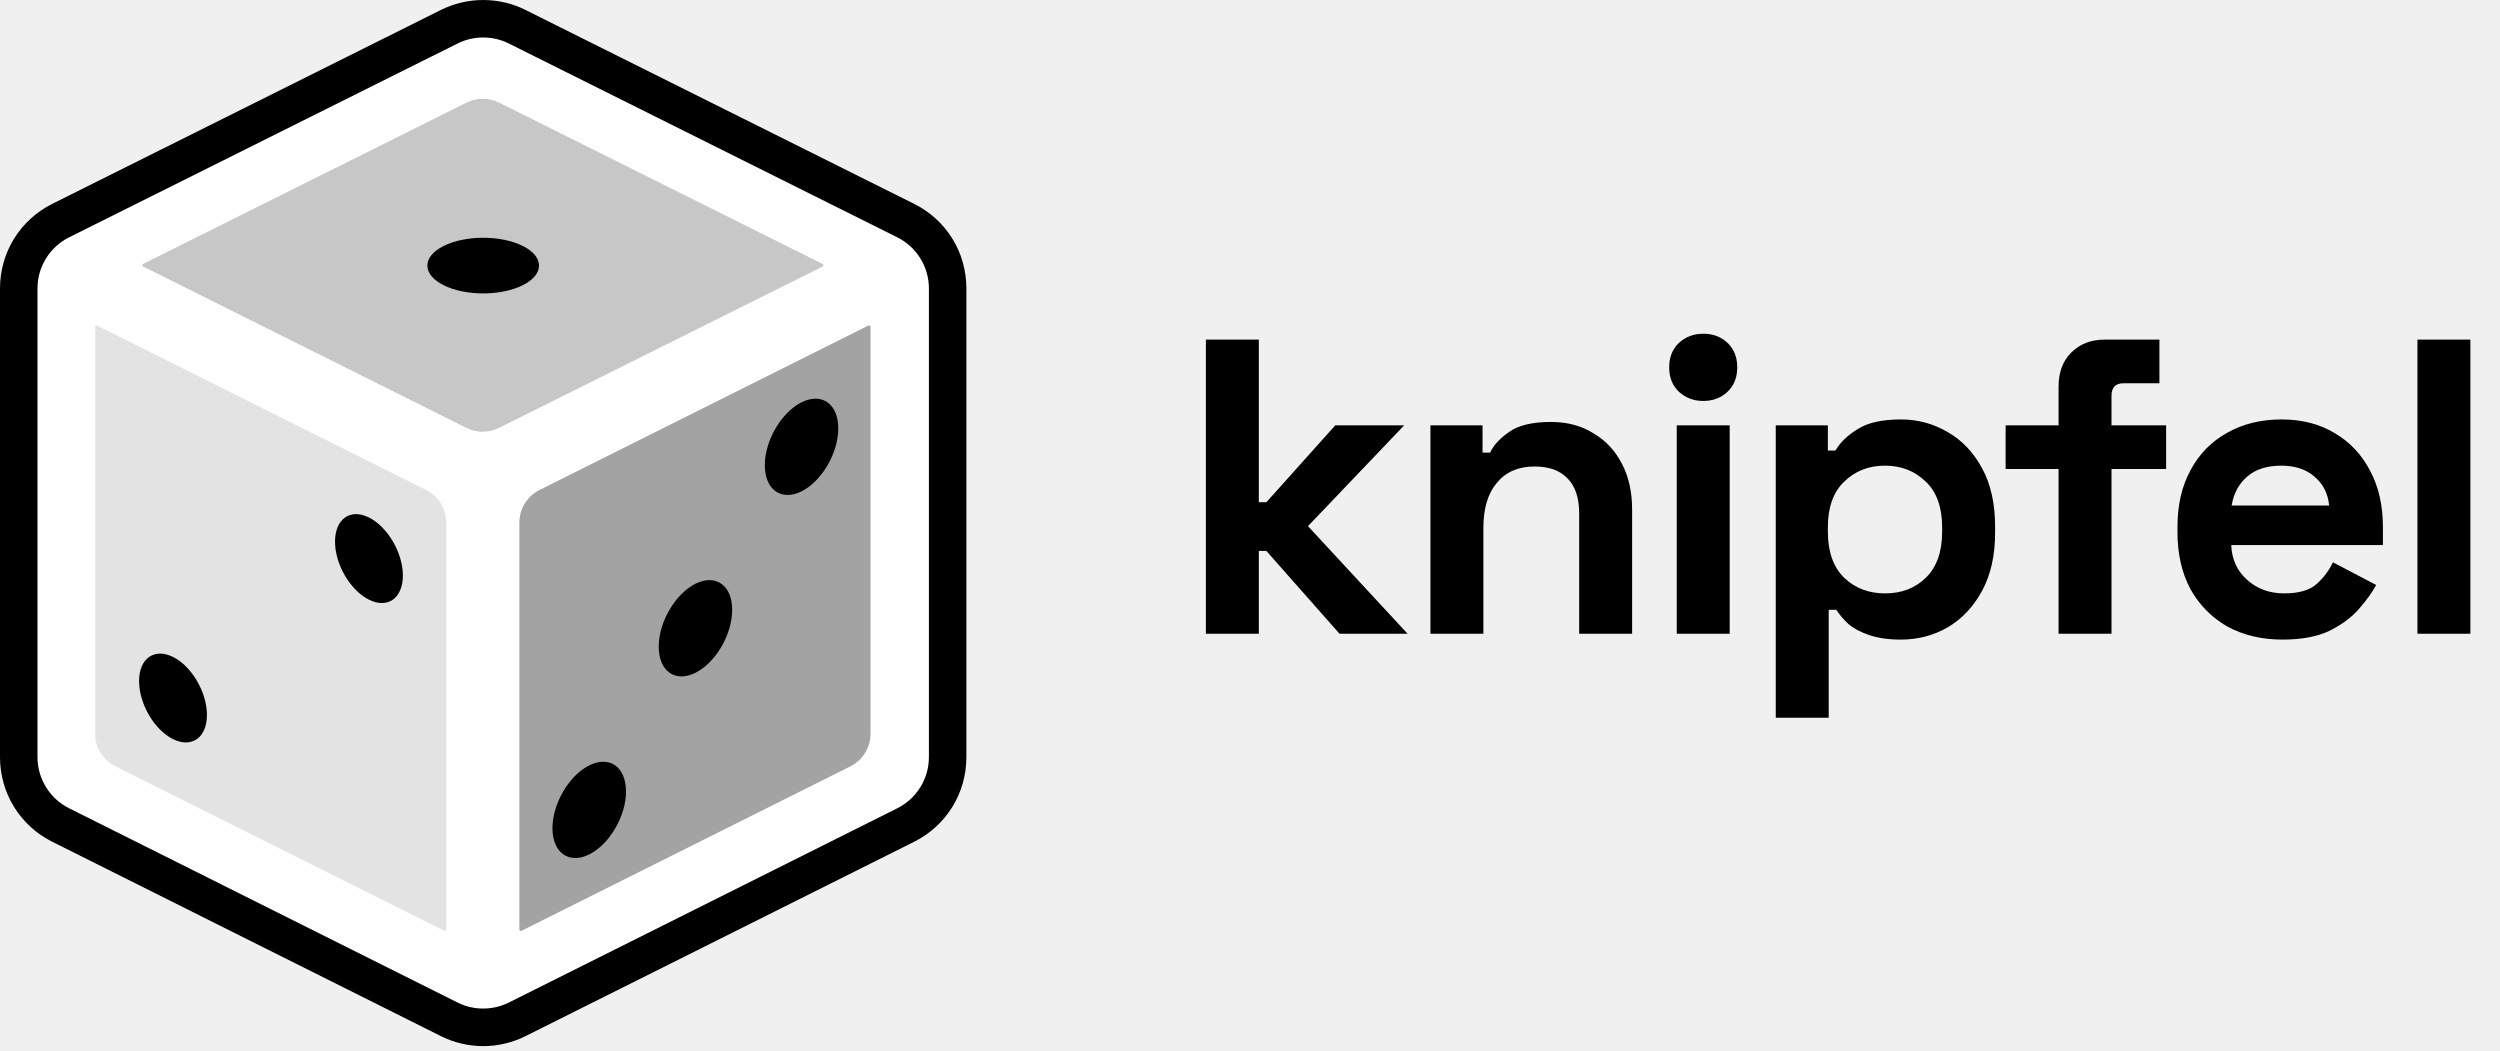
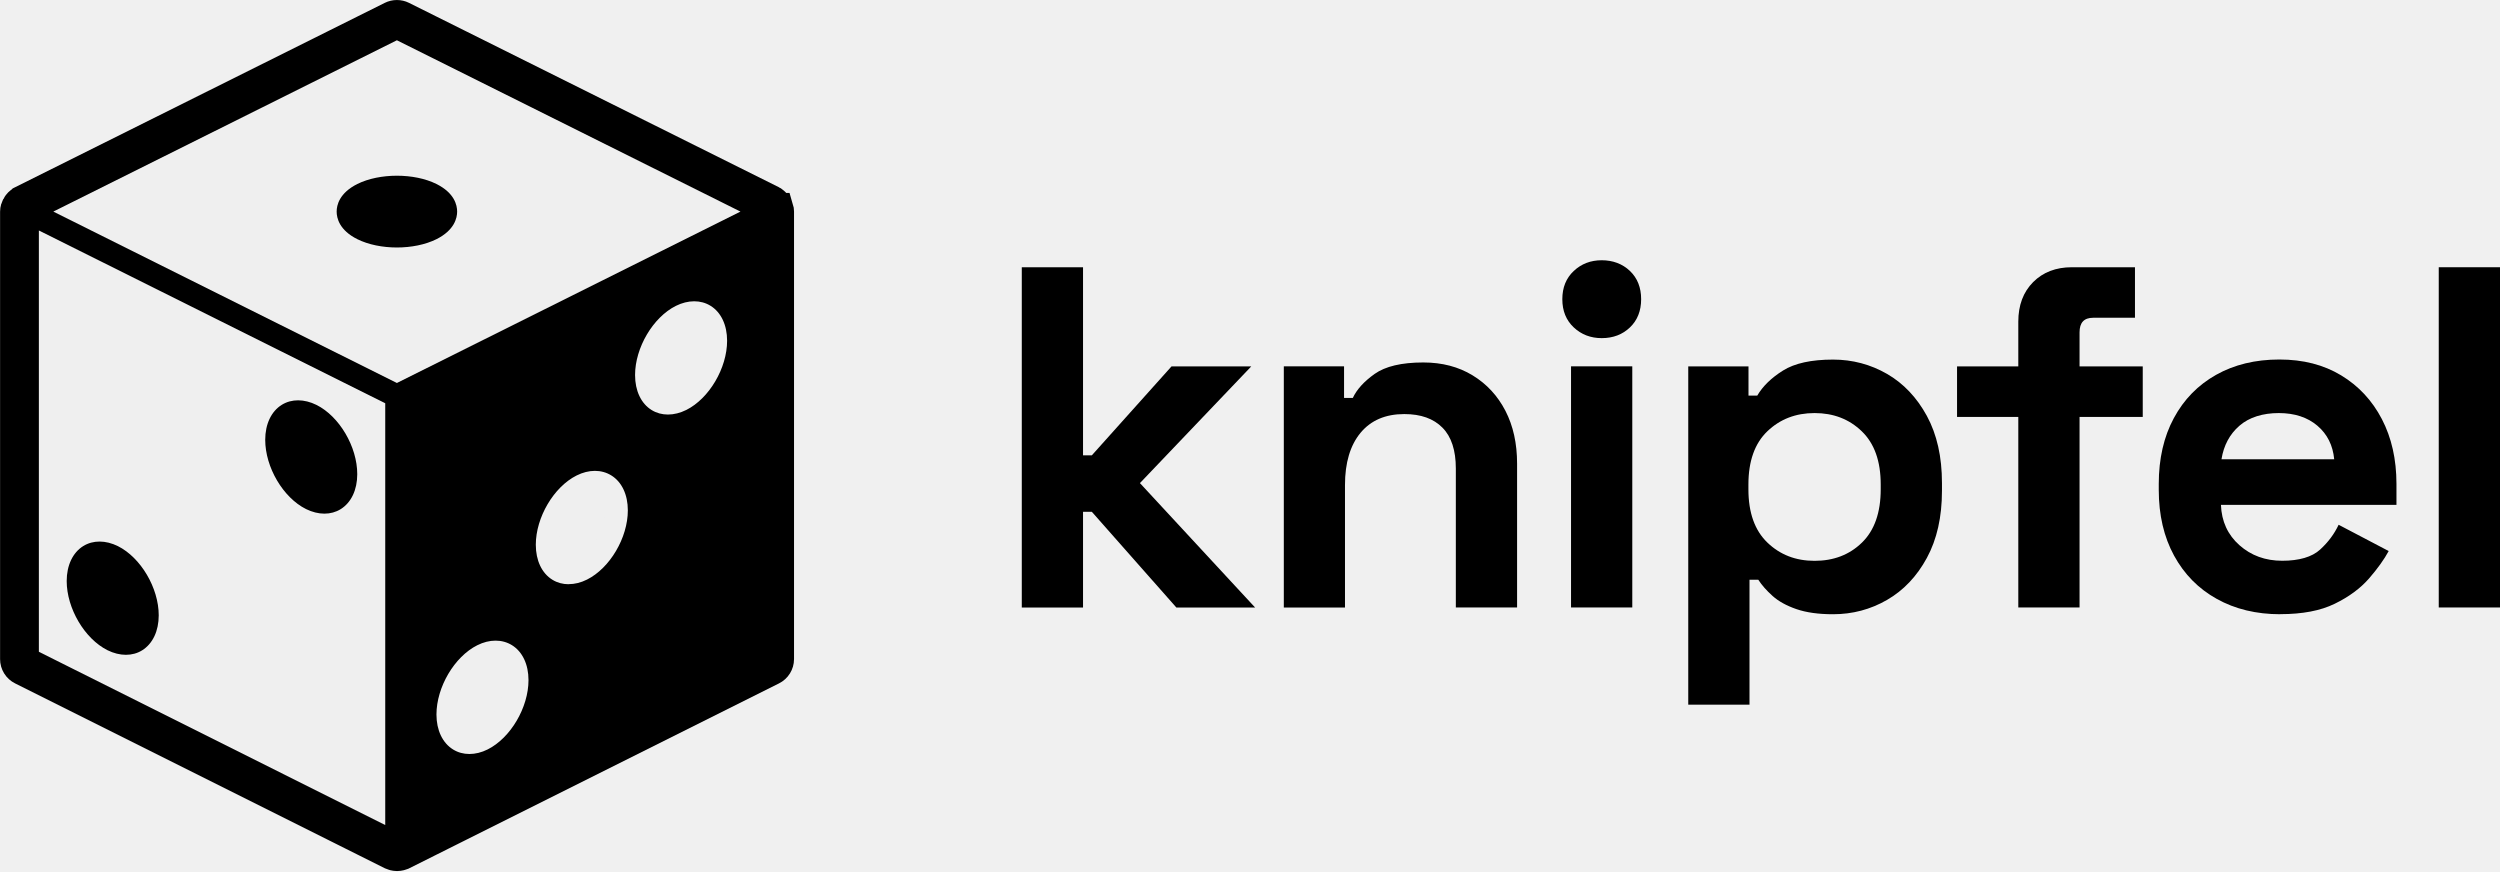
- <svg xmlns="http://www.w3.org/2000/svg" width="119" height="50" viewBox="0 0 119 50" fill="none">
-   <path d="M57.4 30.165V16.165H59.92V23.905H60.28L63.56 20.245H66.84L62.26 25.045L67 30.165H63.76L60.28 26.225H59.92V30.165H57.4ZM68.089 30.165V20.245H70.569V21.545H70.929C71.089 21.198 71.389 20.871 71.829 20.565C72.269 20.245 72.936 20.085 73.829 20.085C74.602 20.085 75.276 20.265 75.849 20.625C76.436 20.971 76.889 21.458 77.209 22.085C77.529 22.698 77.689 23.418 77.689 24.245V30.165H75.169V24.445C75.169 23.698 74.982 23.138 74.609 22.765C74.249 22.391 73.729 22.205 73.049 22.205C72.276 22.205 71.676 22.465 71.249 22.985C70.822 23.491 70.609 24.205 70.609 25.125V30.165H68.089ZM79.813 30.165V20.245H82.333V30.165H79.813ZM81.073 19.085C80.62 19.085 80.233 18.938 79.913 18.645C79.607 18.351 79.453 17.965 79.453 17.485C79.453 17.005 79.607 16.618 79.913 16.325C80.233 16.031 80.62 15.885 81.073 15.885C81.54 15.885 81.927 16.031 82.233 16.325C82.54 16.618 82.693 17.005 82.693 17.485C82.693 17.965 82.54 18.351 82.233 18.645C81.927 18.938 81.54 19.085 81.073 19.085ZM84.526 34.165V20.245H87.006V21.445H87.366C87.592 21.058 87.946 20.718 88.426 20.425C88.906 20.118 89.592 19.965 90.486 19.965C91.286 19.965 92.026 20.165 92.706 20.565C93.386 20.951 93.932 21.525 94.346 22.285C94.759 23.045 94.966 23.965 94.966 25.045V25.365C94.966 26.445 94.759 27.365 94.346 28.125C93.932 28.885 93.386 29.465 92.706 29.865C92.026 30.251 91.286 30.445 90.486 30.445C89.886 30.445 89.379 30.371 88.966 30.225C88.566 30.091 88.239 29.918 87.986 29.705C87.746 29.478 87.552 29.251 87.406 29.025H87.046V34.165H84.526ZM89.726 28.245C90.512 28.245 91.159 27.998 91.666 27.505C92.186 26.998 92.446 26.265 92.446 25.305V25.105C92.446 24.145 92.186 23.418 91.666 22.925C91.146 22.418 90.499 22.165 89.726 22.165C88.952 22.165 88.306 22.418 87.786 22.925C87.266 23.418 87.006 24.145 87.006 25.105V25.305C87.006 26.265 87.266 26.998 87.786 27.505C88.306 27.998 88.952 28.245 89.726 28.245ZM97.988 30.165V22.325H95.468V20.245H97.988V18.405C97.988 17.725 98.188 17.185 98.588 16.785C99.001 16.371 99.534 16.165 100.188 16.165H102.788V18.245H101.068C100.694 18.245 100.508 18.445 100.508 18.845V20.245H103.108V22.325H100.508V30.165H97.988ZM108.647 30.445C107.66 30.445 106.787 30.238 106.027 29.825C105.28 29.398 104.693 28.805 104.267 28.045C103.853 27.271 103.647 26.365 103.647 25.325V25.085C103.647 24.045 103.853 23.145 104.267 22.385C104.68 21.611 105.26 21.018 106.007 20.605C106.753 20.178 107.62 19.965 108.607 19.965C109.58 19.965 110.427 20.185 111.147 20.625C111.867 21.051 112.427 21.651 112.827 22.425C113.227 23.185 113.427 24.071 113.427 25.085V25.945H106.207C106.233 26.625 106.487 27.178 106.967 27.605C107.447 28.031 108.033 28.245 108.727 28.245C109.433 28.245 109.953 28.091 110.287 27.785C110.62 27.478 110.873 27.138 111.047 26.765L113.107 27.845C112.92 28.191 112.647 28.571 112.287 28.985C111.94 29.385 111.473 29.731 110.887 30.025C110.3 30.305 109.553 30.445 108.647 30.445ZM106.227 24.065H110.867C110.813 23.491 110.58 23.031 110.167 22.685C109.767 22.338 109.24 22.165 108.587 22.165C107.907 22.165 107.367 22.338 106.967 22.685C106.567 23.031 106.32 23.491 106.227 24.065ZM115.07 30.165V16.165H117.59V30.165H115.07Z" fill="black" />
-   <path d="M23 48.9C22.442 48.9 21.885 48.766 21.385 48.516L2.891 39.273C1.659 38.657 0.892 37.417 0.892 36.039V13.73C0.892 12.352 1.659 11.112 2.895 10.496L21.385 1.271C21.885 1.022 22.442 0.892 23 0.892C23.558 0.892 24.115 1.022 24.615 1.271L43.105 10.496C44.341 11.112 45.108 12.352 45.108 13.73V36.039C45.108 37.417 44.341 38.657 43.109 39.273L24.619 48.52C24.12 48.77 23.562 48.904 23.004 48.904L23 48.9Z" fill="white" />
-   <path d="M23 1.784C23.415 1.784 23.834 1.878 24.218 2.07L42.708 11.295C43.631 11.754 44.216 12.7 44.216 13.73V36.039C44.216 37.069 43.631 38.015 42.708 38.475L24.218 47.722C23.834 47.914 23.419 48.007 23 48.007C22.581 48.007 22.166 47.914 21.782 47.722L3.292 38.475C2.369 38.015 1.784 37.069 1.784 36.039V13.73C1.784 12.7 2.369 11.754 3.292 11.295L21.782 2.07C22.166 1.878 22.581 1.784 23 1.784ZM23 0C22.304 0 21.608 0.165 20.988 0.473L2.498 9.698C0.959 10.465 0 12.013 0 13.73V36.039C0 37.756 0.955 39.304 2.494 40.072L20.984 49.319C21.608 49.631 22.304 49.796 23 49.796C23.696 49.796 24.392 49.631 25.016 49.319L43.506 40.072C45.045 39.304 46 37.756 46 36.039V13.73C46 12.008 45.045 10.465 43.502 9.698L25.012 0.473C24.392 0.161 23.696 0 23 0Z" fill="black" />
-   <path opacity="0.22" d="M22.982 20.551C22.715 20.551 22.447 20.489 22.206 20.368L6.812 12.687C6.812 12.687 6.772 12.669 6.772 12.624C6.772 12.579 6.794 12.571 6.812 12.562L22.206 4.885C22.447 4.764 22.715 4.702 22.982 4.702C23.25 4.702 23.517 4.764 23.758 4.885L39.153 12.562C39.153 12.562 39.193 12.579 39.193 12.624C39.193 12.669 39.17 12.678 39.153 12.687L23.758 20.364C23.517 20.484 23.25 20.547 22.982 20.547V20.551Z" fill="black" />
-   <path opacity="0.11" d="M21.171 44.309C21.171 44.309 21.158 44.309 21.14 44.3L5.491 36.476C4.898 36.182 4.528 35.584 4.528 34.919V15.559C4.528 15.492 4.599 15.488 4.599 15.488L20.279 23.321C20.872 23.616 21.242 24.213 21.242 24.878V44.238C21.242 44.305 21.171 44.309 21.171 44.309Z" fill="black" />
-   <path opacity="0.36" d="M24.793 44.309C24.793 44.309 24.722 44.305 24.722 44.238V24.878C24.722 24.213 25.092 23.62 25.685 23.321L41.334 15.497C41.334 15.497 41.352 15.497 41.361 15.497C41.396 15.497 41.437 15.51 41.437 15.564V34.924C41.437 35.588 41.066 36.182 40.473 36.481L24.825 44.305L24.793 44.314V44.309Z" fill="black" />
-   <path d="M24.878 11.705C25.917 12.223 25.917 13.061 24.878 13.579C23.839 14.096 22.161 14.096 21.122 13.579C20.083 13.061 20.083 12.223 21.122 11.705C22.161 11.188 23.839 11.188 24.878 11.705Z" fill="black" />
-   <path d="M9.85 34.032C9.85 35.111 9.127 35.624 8.235 35.182C7.343 34.741 6.62 33.501 6.62 32.421C6.62 31.342 7.343 30.829 8.235 31.27C9.127 31.712 9.85 32.952 9.85 34.032Z" fill="black" />
-   <path d="M19.177 27.394C19.177 28.473 18.454 28.991 17.562 28.545C16.67 28.099 15.947 26.863 15.947 25.784C15.947 24.704 16.67 24.187 17.562 24.633C18.454 25.079 19.177 26.314 19.177 27.398V27.394Z" fill="black" />
-   <path d="M34.852 29.031C34.852 30.2 34.067 31.543 33.104 32.024C32.136 32.506 31.355 31.948 31.355 30.78C31.355 29.611 32.14 28.268 33.104 27.787C34.067 27.305 34.852 27.862 34.852 29.031Z" fill="black" />
-   <path d="M29.798 37.676C29.798 38.845 29.013 40.188 28.05 40.669C27.086 41.151 26.297 40.593 26.297 39.425C26.297 38.256 27.082 36.913 28.05 36.431C29.018 35.95 29.798 36.507 29.798 37.676Z" fill="black" />
-   <path d="M39.902 20.395C39.902 21.564 39.117 22.906 38.153 23.388C37.19 23.87 36.405 23.312 36.405 22.143C36.405 20.975 37.19 19.632 38.153 19.15C39.121 18.669 39.902 19.226 39.902 20.395Z" fill="black" />
+ <svg xmlns="http://www.w3.org/2000/svg" id="Ebene_2" data-name="Ebene 2" viewBox="0 0 321.62 112.06">
+   <defs>
+     <style>
+       .cls-1 {
+         stroke: #000;
+         stroke-miterlimit: 10;
+         stroke-width: 4px;
+       }
+ 
+       .cls-2 {
+         fill: #efefef;
+       }
+     </style>
+   </defs>
+   <g id="Ebene_1-2" data-name="Ebene 1">
+     <g>
+       <path class="cls-1" d="M100.06,26.82s-.03-.08-.05-.12c-.03-.08-.06-.16-.11-.24-.03-.05-.06-.08-.09-.13-.05-.06-.09-.13-.15-.18-.04-.04-.09-.07-.13-.11-.04-.03-.08-.07-.12-.1-.02-.01-.04-.02-.06-.03-.02-.01-.03-.03-.05-.04L51.73,2.16c-.42-.21-.92-.21-1.34,0L2.83,25.88s-.03.03-.05.04c-.02.01-.04.02-.06.03-.05.03-.08.07-.12.1-.05.04-.09.07-.13.11-.06.06-.1.12-.15.18-.03.04-.07.08-.09.13-.04.08-.07.16-.11.24-.02.04-.04.08-.05.12-.04.13-.06.26-.06.4v57.56c0,.57.32,1.09.83,1.34l47.56,23.78c.06.03.12.04.18.06.04.01.08.03.12.04.12.03.25.05.38.05s.25-.02.38-.05c.04-.01.08-.03.12-.04.06-.02.12-.04.18-.06l47.56-23.78c.51-.25.83-.77.83-1.34V27.22c0-.14-.02-.27-.06-.4Z" />
+       <polygon class="cls-2" points="51.06 3.5 3.5 27.22 3.5 84.78 51.06 108.56 51.06 50.94 98.62 27.22 51.06 3.5" />
+       <path d="M100.06,26.82s-.03-.08-.05-.12c-.03-.08-.06-.16-.11-.24-.03-.05-.06-.08-.09-.13-.05-.06-.09-.13-.15-.18-.04-.04-.09-.07-.13-.11-.04-.03-.08-.07-.12-.1-.02-.01-.04-.02-.06-.03-.02-.01-.03-.03-.05-.04L51.73,2.16c-.42-.21-.92-.21-1.34,0L2.83,25.88s-.03.03-.05.04c-.02.01-.04.02-.06.03-.05.03-.08.07-.12.1-.05.04-.09.07-.13.11-.06.06-.1.12-.15.18-.03.04-.07.08-.09.13-.04.08-.07.16-.11.24-.02.04-.04.08-.05.12-.04.13-.06.26-.06.4v57.56c0,.57.32,1.09.83,1.34l47.56,23.78c.06.03.12.04.18.06.04.01.08.03.12.04.12.03.25.05.38.05s.25-.02.38-.05c.04-.01.08-.03.12-.04.06-.02.12-.04.18-.06l47.56-23.78c.51-.25.83-.77.83-1.34V27.22c0-.14-.02-.27-.06-.4ZM51.06,5.18l44.2,22.04-44.2,22.05L6.86,27.22,51.06,5.18ZM5,29.65l44.56,22.23v54.26L5,83.85V29.65Z" />
+       <g>
+         <path d="M55.48,25.02c2.44,1.22,2.44,3.19,0,4.41-2.44,1.22-6.4,1.22-8.84,0-2.44-1.22-2.44-3.19,0-4.41,2.44-1.22,6.4-1.22,8.84,0Z" />
+         <path d="M51.06,31.84c-1.83,0-3.66-.36-5.09-1.07-2.32-1.16-2.66-2.72-2.66-3.55s.35-2.39,2.66-3.55c2.86-1.42,7.33-1.42,10.18,0,2.32,1.16,2.66,2.72,2.66,3.55s-.35,2.39-2.66,3.55c-1.43.71-3.26,1.07-5.09,1.07ZM51.06,25.6c-1.37,0-2.74.25-3.75.76-.75.37-1,.75-1,.86s.25.49,1,.86c2.03,1.01,5.47,1.01,7.5,0,.75-.37,1-.75,1-.86s-.25-.49-1-.86c-1.02-.51-2.38-.76-3.75-.76Z" />
+       </g>
+       <g>
+         <path d="M18.93,79.16c0,2.96-1.98,4.36-4.42,3.14s-4.42-4.61-4.42-7.56,1.98-4.36,4.42-3.14,4.42,4.61,4.42,7.56Z" />
+         <path d="M16.19,84.24c-.76,0-1.57-.2-2.36-.59-2.94-1.47-5.25-5.38-5.25-8.9,0-2.02.78-3.66,2.13-4.5,1.26-.78,2.88-.77,4.46.01,2.94,1.47,5.25,5.38,5.25,8.9,0,2.02-.78,3.66-2.13,4.5-.62.39-1.34.58-2.1.58ZM12.82,72.66c-.18,0-.37.04-.52.14-.45.28-.71,1-.71,1.95,0,2.4,1.64,5.25,3.59,6.22.37.18,1.05.45,1.54.15.45-.28.71-1,.71-1.95,0-2.4-1.64-5.25-3.59-6.22-.25-.12-.64-.28-1.01-.28Z" />
+       </g>
+       <g>
+         <path d="M44.46,60.99c0,2.96-1.98,4.37-4.43,3.15-2.44-1.22-4.42-4.61-4.42-7.56s1.98-4.37,4.42-3.15,4.43,4.61,4.43,7.56Z" />
+         <path d="M41.73,66.08c-.76,0-1.57-.2-2.36-.59-2.95-1.47-5.25-5.38-5.25-8.91,0-2.02.78-3.66,2.13-4.5,1.26-.78,2.88-.77,4.46.01,2.95,1.47,5.25,5.38,5.25,8.91,0,2.02-.78,3.66-2.13,4.5-.63.39-1.34.58-2.1.58ZM38.35,54.49c-.19,0-.37.04-.53.14-.45.28-.71,1-.71,1.95,0,2.4,1.65,5.25,3.59,6.22.37.18,1.06.45,1.54.14.45-.28.71-1.01.71-1.95,0-2.4-1.65-5.25-3.59-6.22-.25-.12-.64-.28-1.01-.28Z" />
+       </g>
+       <g>
+         <path class="cls-2" d="M79.27,65.66c0,2.96-1.98,6.34-4.42,7.56s-4.42-.19-4.42-3.15,1.98-6.34,4.42-7.56,4.42.19,4.42,3.15Z" />
+         <path class="cls-2" d="M73.16,75.16c-.76,0-1.47-.19-2.1-.58-1.36-.84-2.13-2.48-2.13-4.5,0-3.52,2.31-7.44,5.25-8.91,1.57-.79,3.2-.79,4.46-.01,1.36.84,2.13,2.48,2.13,4.5,0,3.52-2.31,7.43-5.25,8.9-.79.4-1.6.59-2.36.59ZM76.54,63.58c-.38,0-.77.16-1.01.28-1.95.97-3.59,3.82-3.59,6.22,0,.94.27,1.67.71,1.95.49.3,1.17.04,1.54-.14,1.95-.97,3.59-3.82,3.59-6.22,0-.94-.27-1.67-.71-1.95-.16-.1-.34-.14-.53-.14Z" />
+       </g>
+       <g>
+         <path class="cls-2" d="M66.51,87.5c0,2.96-1.98,6.35-4.42,7.57-2.44,1.22-4.43-.19-4.43-3.15s1.98-6.35,4.43-7.57c2.44-1.22,4.42.19,4.42,3.15Z" />
+         <path class="cls-2" d="M60.39,97c-.76,0-1.47-.19-2.1-.58-1.36-.84-2.14-2.48-2.14-4.5,0-3.52,2.31-7.44,5.25-8.91,1.57-.79,3.2-.79,4.46-.01,1.36.84,2.13,2.48,2.13,4.5,0,3.52-2.31,7.44-5.25,8.91-.79.4-1.6.59-2.36.59ZM63.77,85.41c-.38,0-.77.16-1.02.28-1.95.97-3.59,3.82-3.59,6.23,0,.94.27,1.67.71,1.95.49.3,1.17.04,1.54-.15,1.95-.97,3.59-3.82,3.59-6.23,0-.94-.27-1.67-.71-1.95-.16-.1-.34-.14-.53-.14Z" />
+       </g>
+       <g>
+         <path class="cls-2" d="M92.03,43.84c0,2.96-1.98,6.34-4.42,7.56s-4.42-.19-4.42-3.15,1.98-6.34,4.42-7.56c2.44-1.22,4.42.19,4.42,3.15Z" />
+         <path class="cls-2" d="M85.93,53.33c-.76,0-1.47-.19-2.1-.58-1.36-.84-2.13-2.48-2.13-4.5,0-3.52,2.31-7.43,5.25-8.9,1.57-.78,3.2-.79,4.46-.01,1.36.84,2.13,2.48,2.13,4.5,0,3.52-2.31,7.43-5.25,8.9-.79.39-1.59.59-2.36.59ZM89.29,41.75c-.38,0-.77.16-1.01.28-1.95.97-3.59,3.82-3.59,6.22,0,.94.27,1.67.71,1.95.48.3,1.17.04,1.54-.14,1.95-.97,3.59-3.82,3.59-6.22,0-.94-.27-1.67-.71-1.95-.16-.1-.34-.14-.53-.14Z" />
+       </g>
+       <g>
+         <path d="M131.45,78.15v-43.77h7.88v24.2h1.13l10.25-11.44h10.26l-14.32,15.01,14.82,16.01h-10.13l-10.88-12.32h-1.13v12.32h-7.88Z" />
+         <path d="M165.16,78.15v-31.02h7.75v4.06h1.13c.5-1.08,1.44-2.12,2.81-3.09s3.46-1.47,6.25-1.47c2.42,0,4.53.55,6.35,1.66s3.22,2.63,4.22,4.56c1,1.94,1.5,4.2,1.5,6.79v18.51h-7.88v-17.88c0-2.33-.57-4.09-1.72-5.25-1.15-1.17-2.78-1.75-4.91-1.75-2.42,0-4.29.8-5.63,2.41-1.33,1.61-2,3.85-2,6.72v15.76h-7.88Z" />
+         <path d="M206.06,43.5c-1.42,0-2.62-.46-3.6-1.38-.98-.92-1.47-2.13-1.47-3.63s.49-2.71,1.47-3.63c.98-.92,2.18-1.38,3.6-1.38s2.67.46,3.63,1.38c.96.92,1.44,2.13,1.44,3.63s-.48,2.71-1.44,3.63c-.96.92-2.17,1.38-3.63,1.38ZM202.11,78.15v-31.02h7.88v31.02h-7.88Z" />
+         <path d="M217.19,90.66v-43.52h7.75v3.75h1.13c.71-1.21,1.81-2.28,3.31-3.22,1.5-.94,3.65-1.41,6.44-1.41,2.5,0,4.82.62,6.94,1.84s3.83,3.03,5.13,5.41c1.29,2.38,1.94,5.25,1.94,8.63v1c0,3.38-.65,6.25-1.94,8.63-1.29,2.38-3,4.18-5.13,5.41-2.13,1.23-4.44,1.84-6.94,1.84-1.88,0-3.45-.22-4.72-.66s-2.29-1-3.06-1.69c-.77-.69-1.39-1.39-1.84-2.09h-1.13v16.07h-7.88ZM233.44,72.15c2.46,0,4.49-.78,6.1-2.35,1.6-1.56,2.41-3.85,2.41-6.85v-.62c0-3-.81-5.28-2.44-6.85s-3.65-2.34-6.07-2.34-4.44.78-6.07,2.34-2.44,3.85-2.44,6.85v.62c0,3,.81,5.28,2.44,6.85s3.65,2.35,6.07,2.35Z" />
+         <path d="M259.65,78.15v-24.51h-7.88v-6.5h7.88v-5.75c0-2.13.64-3.82,1.91-5.1,1.27-1.27,2.93-1.91,4.97-1.91h8.13v6.5h-5.38c-1.17,0-1.75.62-1.75,1.88v4.38h8.13v6.5h-8.13v24.51h-7.88Z" />
+         <path d="M293.35,79.02c-3.08,0-5.81-.66-8.16-1.97-2.36-1.31-4.19-3.17-5.5-5.57-1.31-2.4-1.97-5.22-1.97-8.47v-.75c0-3.25.65-6.08,1.94-8.47,1.29-2.4,3.1-4.25,5.44-5.57,2.33-1.31,5.04-1.97,8.13-1.97s5.69.68,7.94,2.03c2.25,1.36,4,3.23,5.25,5.63,1.25,2.4,1.88,5.18,1.88,8.35v2.69h-22.58c.08,2.13.88,3.86,2.38,5.19,1.5,1.33,3.33,2,5.5,2s3.83-.48,4.88-1.44,1.83-2.02,2.38-3.19l6.44,3.38c-.58,1.08-1.43,2.26-2.53,3.53-1.11,1.27-2.58,2.36-4.41,3.25-1.83.9-4.17,1.34-7,1.34ZM285.78,59.08h14.51c-.17-1.79-.89-3.23-2.16-4.31-1.27-1.08-2.93-1.63-4.97-1.63s-3.81.54-5.06,1.63c-1.25,1.08-2.02,2.52-2.31,4.31Z" />
+         <path d="M313.74,78.15v-43.77h7.88v43.77h-7.88Z" />
+       </g>
+     </g>
+   </g>
</svg>
